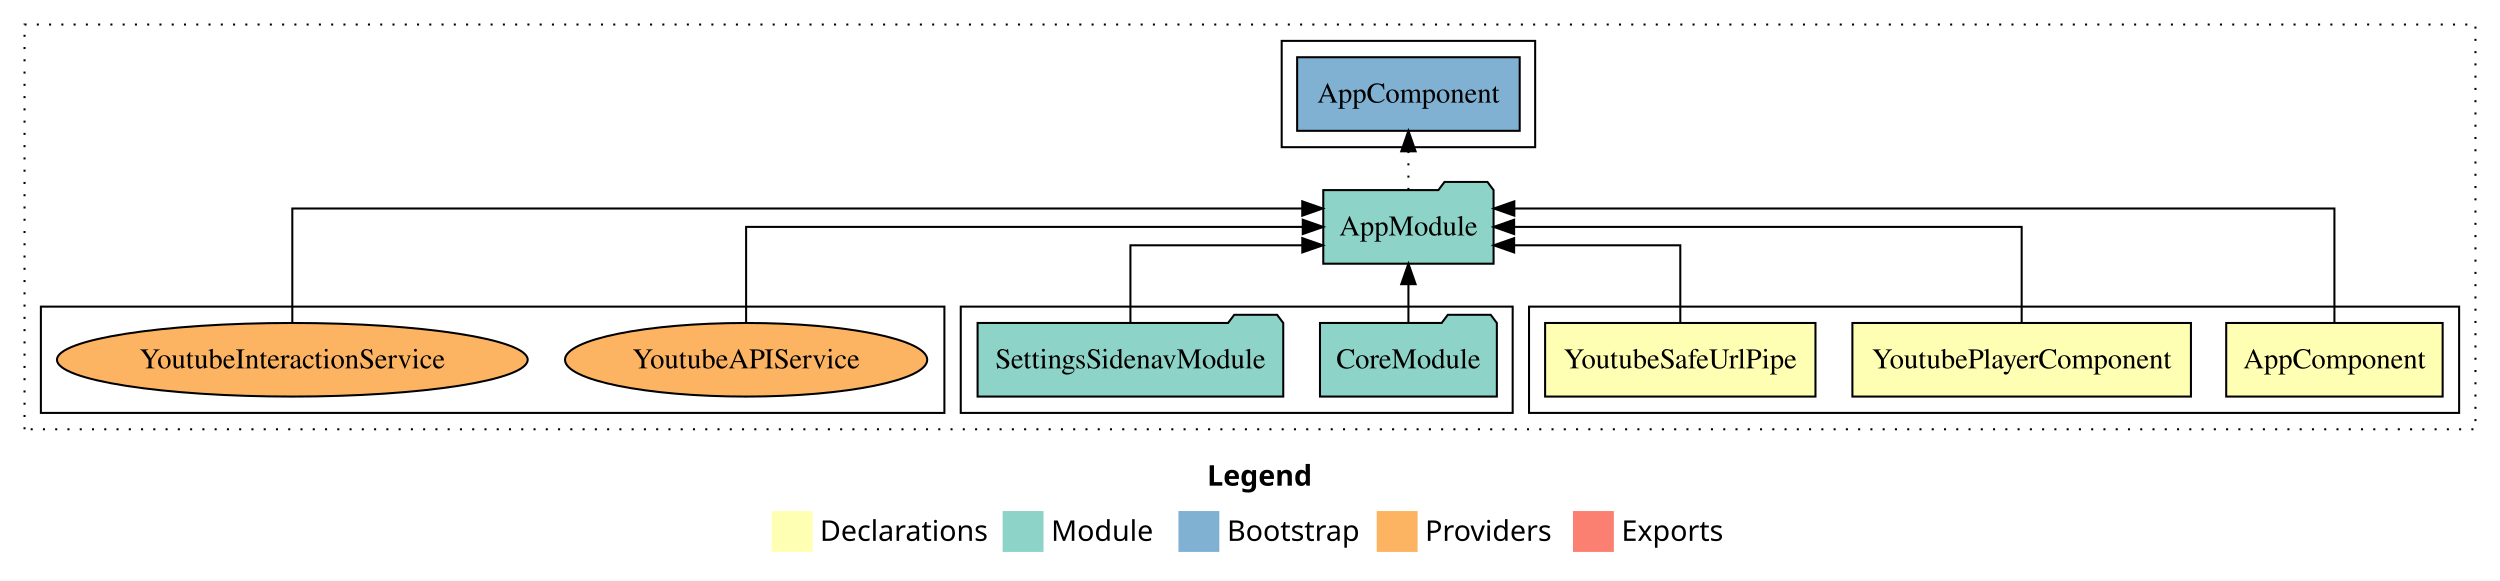
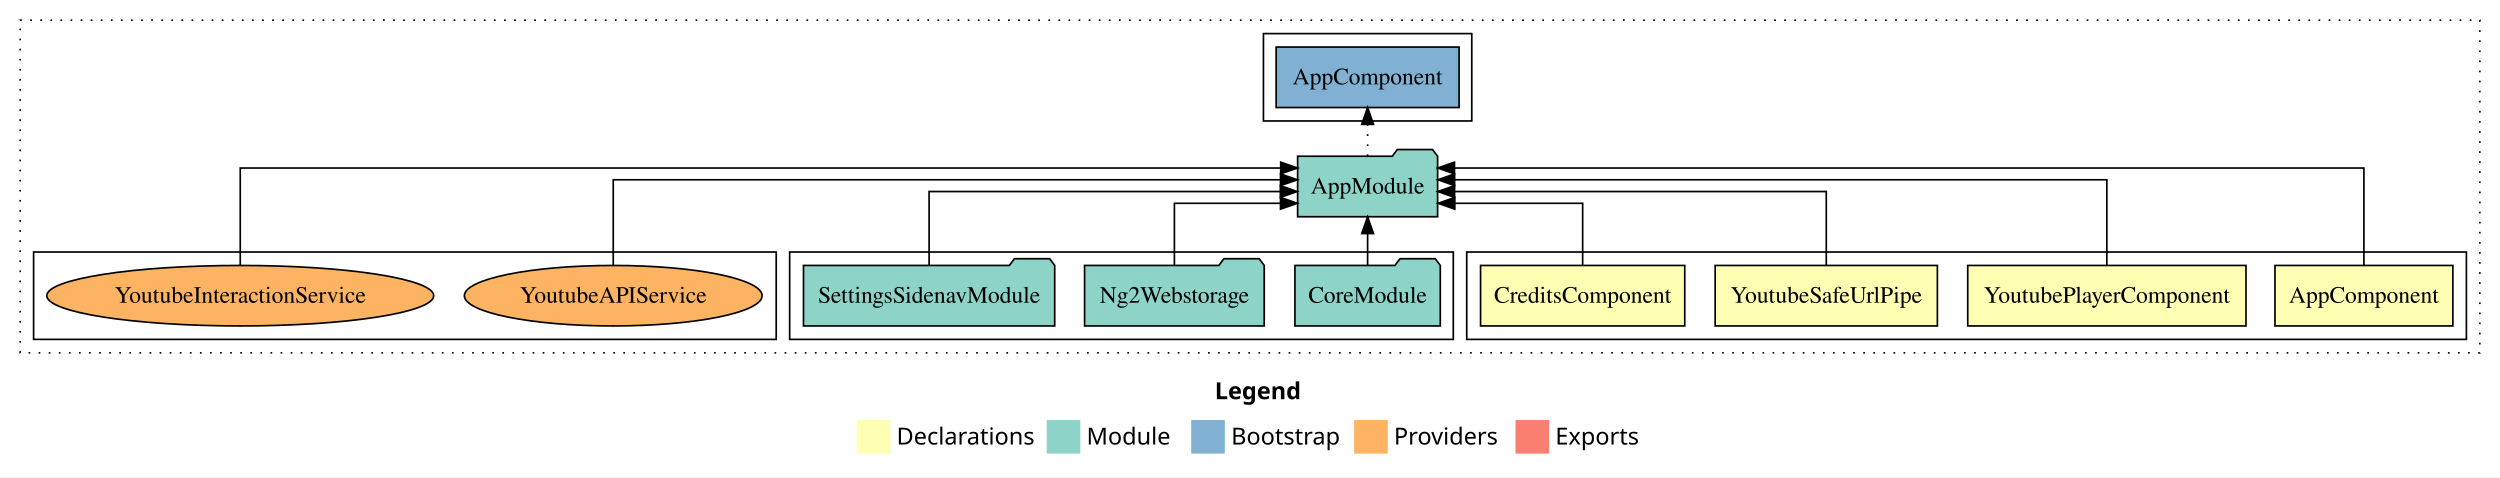
- <svg xmlns="http://www.w3.org/2000/svg" width="1223pt" height="284pt" viewBox="0.00 0.00 1223.00 284.00">
+ <svg xmlns="http://www.w3.org/2000/svg" width="1488pt" height="284pt" viewBox="0.00 0.00 1488.00 284.00">
  <g id="graph0" class="graph" transform="scale(1 1) rotate(0) translate(4 280)">
-     <polygon fill="#ffffff" stroke="transparent" points="-4,4 -4,-280 1219,-280 1219,4 -4,4" />
-     <text text-anchor="start" x="586.509" y="-42.4" font-family="sans-serif" font-weight="bold" font-size="14.00" fill="#000000">Legend</text>
-     <polygon fill="#ffffb3" stroke="transparent" points="373.5,-10 373.5,-30 393.5,-30 393.5,-10 373.5,-10" />
-     <text text-anchor="start" x="397.129" y="-15.4" font-family="sans-serif" font-size="14.00" fill="#000000">  Declarations</text>
-     <polygon fill="#8dd3c7" stroke="transparent" points="486.5,-10 486.5,-30 506.5,-30 506.5,-10 486.5,-10" />
-     <text text-anchor="start" x="510.225" y="-15.4" font-family="sans-serif" font-size="14.00" fill="#000000">  Module</text>
-     <polygon fill="#80b1d3" stroke="transparent" points="572.5,-10 572.5,-30 592.5,-30 592.5,-10 572.5,-10" />
-     <text text-anchor="start" x="596.281" y="-15.4" font-family="sans-serif" font-size="14.00" fill="#000000">  Bootstrap</text>
-     <polygon fill="#fdb462" stroke="transparent" points="669.5,-10 669.5,-30 689.5,-30 689.5,-10 669.5,-10" />
-     <text text-anchor="start" x="693.173" y="-15.4" font-family="sans-serif" font-size="14.00" fill="#000000">  Providers</text>
-     <polygon fill="#fb8072" stroke="transparent" points="765.5,-10 765.5,-30 785.5,-30 785.5,-10 765.5,-10" />
-     <text text-anchor="start" x="789.226" y="-15.4" font-family="sans-serif" font-size="14.00" fill="#000000">  Exports</text>
+     <polygon fill="#ffffff" stroke="transparent" points="-4,4 -4,-280 1484,-280 1484,4 -4,4" />
+     <text text-anchor="start" x="719.009" y="-42.4" font-family="sans-serif" font-weight="bold" font-size="14.00" fill="#000000">Legend</text>
+     <polygon fill="#ffffb3" stroke="transparent" points="506,-10 506,-30 526,-30 526,-10 506,-10" />
+     <text text-anchor="start" x="529.629" y="-15.4" font-family="sans-serif" font-size="14.00" fill="#000000">  Declarations</text>
+     <polygon fill="#8dd3c7" stroke="transparent" points="619,-10 619,-30 639,-30 639,-10 619,-10" />
+     <text text-anchor="start" x="642.725" y="-15.4" font-family="sans-serif" font-size="14.00" fill="#000000">  Module</text>
+     <polygon fill="#80b1d3" stroke="transparent" points="705,-10 705,-30 725,-30 725,-10 705,-10" />
+     <text text-anchor="start" x="728.781" y="-15.4" font-family="sans-serif" font-size="14.00" fill="#000000">  Bootstrap</text>
+     <polygon fill="#fdb462" stroke="transparent" points="802,-10 802,-30 822,-30 822,-10 802,-10" />
+     <text text-anchor="start" x="825.673" y="-15.4" font-family="sans-serif" font-size="14.00" fill="#000000">  Providers</text>
+     <polygon fill="#fb8072" stroke="transparent" points="898,-10 898,-30 918,-30 918,-10 898,-10" />
+     <text text-anchor="start" x="921.726" y="-15.4" font-family="sans-serif" font-size="14.00" fill="#000000">  Exports</text>
    <g id="clust1" class="cluster">
-       <polygon fill="none" stroke="#000000" stroke-dasharray="1,5" points="8,-70 8,-268 1207,-268 1207,-70 8,-70" />
+       <polygon fill="none" stroke="#000000" stroke-dasharray="1,5" points="8,-70 8,-268 1472,-268 1472,-70 8,-70" />
    </g>
    <g id="clust2" class="cluster">
-       <polygon fill="none" stroke="#000000" points="744,-78 744,-130 1199,-130 1199,-78 744,-78" />
+       <polygon fill="none" stroke="#000000" points="869,-78 869,-130 1464,-130 1464,-78 869,-78" />
    </g>
-     <g id="clust6" class="cluster">
-       <polygon fill="none" stroke="#000000" points="466,-78 466,-130 736,-130 736,-78 466,-78" />
-     </g>
-     <g id="clust8" class="cluster">
-       <polygon fill="none" stroke="#000000" points="623,-208 623,-260 747,-260 747,-208 623,-208" />
+     <g id="clust7" class="cluster">
+       <polygon fill="none" stroke="#000000" points="466,-78 466,-130 861,-130 861,-78 466,-78" />
    </g>
    <g id="clust9" class="cluster">
+       <polygon fill="none" stroke="#000000" points="748,-208 748,-260 872,-260 872,-208 748,-208" />
+     </g>
+     <g id="clust10" class="cluster">
      <polygon fill="none" stroke="#000000" points="16,-78 16,-130 458,-130 458,-78 16,-78" />
    </g>
    <g id="node1" class="node">
-       <polygon fill="#ffffb3" stroke="#000000" points="1190.94,-122 1085.06,-122 1085.06,-86 1190.94,-86 1190.94,-122" />
-       <text text-anchor="middle" x="1138" y="-99.8" font-family="Times,serif" font-size="14.00" fill="#000000">AppComponent</text>
+       <polygon fill="#ffffb3" stroke="#000000" points="1455.94,-122 1350.06,-122 1350.06,-86 1455.94,-86 1455.94,-122" />
+       <text text-anchor="middle" x="1403" y="-99.8" font-family="Times,serif" font-size="14.00" fill="#000000">AppComponent</text>
+     </g>
+     <g id="node5" class="node">
+       <polygon fill="#8dd3c7" stroke="#000000" points="851.657,-187 848.657,-191 827.657,-191 824.657,-187 768.343,-187 768.343,-151 851.657,-151 851.657,-187" />
+       <text text-anchor="middle" x="810" y="-164.8" font-family="Times,serif" font-size="14.00" fill="#000000">AppModule</text>
+     </g>
+     <g id="edge1" class="edge">
+       <path fill="none" stroke="#000000" d="M1403,-122.011C1403,-144.485 1403,-180 1403,-180 1403,-180 861.699,-180 861.699,-180" />
+       <polygon fill="#000000" stroke="#000000" points="861.699,-176.5 851.699,-180 861.699,-183.5 861.699,-176.5" />
+     </g>
+     <g id="node2" class="node">
+       <polygon fill="#ffffb3" stroke="#000000" points="1332.807,-122 1167.193,-122 1167.193,-86 1332.807,-86 1332.807,-122" />
+       <text text-anchor="middle" x="1250" y="-99.8" font-family="Times,serif" font-size="14.00" fill="#000000">YoutubePlayerComponent</text>
+     </g>
+     <g id="edge2" class="edge">
+       <path fill="none" stroke="#000000" d="M1250,-122.129C1250,-142.572 1250,-173 1250,-173 1250,-173 861.791,-173 861.791,-173" />
+       <polygon fill="#000000" stroke="#000000" points="861.791,-169.5 851.791,-173 861.791,-176.5 861.791,-169.5" />
+     </g>
+     <g id="node3" class="node">
+       <polygon fill="#ffffb3" stroke="#000000" points="1149.13,-122 1016.87,-122 1016.87,-86 1149.13,-86 1149.13,-122" />
+       <text text-anchor="middle" x="1083" y="-99.8" font-family="Times,serif" font-size="14.00" fill="#000000">YoutubeSafeUrlPipe</text>
+     </g>
+     <g id="edge3" class="edge">
+       <path fill="none" stroke="#000000" d="M1083,-122.267C1083,-140.555 1083,-166 1083,-166 1083,-166 861.76,-166 861.76,-166" />
+       <polygon fill="#000000" stroke="#000000" points="861.76,-162.5 851.76,-166 861.76,-169.5 861.76,-162.5" />
    </g>
    <g id="node4" class="node">
-       <polygon fill="#8dd3c7" stroke="#000000" points="726.657,-187 723.657,-191 702.657,-191 699.657,-187 643.343,-187 643.343,-151 726.657,-151 726.657,-187" />
-       <text text-anchor="middle" x="685" y="-164.8" font-family="Times,serif" font-size="14.00" fill="#000000">AppModule</text>
+       <polygon fill="#ffffb3" stroke="#000000" points="998.77,-122 877.23,-122 877.23,-86 998.77,-86 998.77,-122" />
+       <text text-anchor="middle" x="938" y="-99.8" font-family="Times,serif" font-size="14.00" fill="#000000">CreditsComponent</text>
    </g>
-     <g id="edge1" class="edge">
-       <path fill="none" stroke="#000000" d="M1138,-122.292C1138,-144.206 1138,-178 1138,-178 1138,-178 736.805,-178 736.805,-178" />
-       <polygon fill="#000000" stroke="#000000" points="736.805,-174.5 726.805,-178 736.805,-181.5 736.805,-174.5" />
+     <g id="edge4" class="edge">
+       <path fill="none" stroke="#000000" d="M938,-122.009C938,-138.049 938,-159 938,-159 938,-159 861.912,-159 861.912,-159" />
+       <polygon fill="#000000" stroke="#000000" points="861.912,-155.5 851.912,-159 861.912,-162.5 861.912,-155.5" />
    </g>
-     <g id="node2" class="node">
-       <polygon fill="#ffffb3" stroke="#000000" points="1067.807,-122 902.192,-122 902.192,-86 1067.807,-86 1067.807,-122" />
-       <text text-anchor="middle" x="985" y="-99.8" font-family="Times,serif" font-size="14.00" fill="#000000">YoutubePlayerComponent</text>
+     <g id="node9" class="node">
+       <polygon fill="#80b1d3" stroke="#000000" points="864.439,-252 755.561,-252 755.561,-216 864.439,-216 864.439,-252" />
+       <text text-anchor="middle" x="810" y="-229.8" font-family="Times,serif" font-size="14.00" fill="#000000">AppComponent </text>
    </g>
-     <g id="edge2" class="edge">
-       <path fill="none" stroke="#000000" d="M985,-122.106C985,-141.339 985,-169 985,-169 985,-169 736.714,-169 736.714,-169" />
-       <polygon fill="#000000" stroke="#000000" points="736.714,-165.5 726.714,-169 736.714,-172.5 736.714,-165.5" />
+     <g id="edge8" class="edge">
+       <path fill="none" stroke="#000000" stroke-dasharray="1,5" d="M810,-187.106C810,-187.106 810,-205.991 810,-205.991" />
+       <polygon fill="#000000" stroke="#000000" points="806.5,-205.991 810,-215.991 813.5,-205.991 806.5,-205.991" />
    </g>
-     <g id="node3" class="node">
-       <polygon fill="#ffffb3" stroke="#000000" points="884.13,-122 751.87,-122 751.87,-86 884.13,-86 884.13,-122" />
-       <text text-anchor="middle" x="818" y="-99.8" font-family="Times,serif" font-size="14.00" fill="#000000">YoutubeSafeUrlPipe</text>
+     <g id="node6" class="node">
+       <polygon fill="#8dd3c7" stroke="#000000" points="853.262,-122 850.262,-126 829.262,-126 826.262,-122 766.738,-122 766.738,-86 853.262,-86 853.262,-122" />
+       <text text-anchor="middle" x="810" y="-99.8" font-family="Times,serif" font-size="14.00" fill="#000000">CoreModule</text>
    </g>
-     <g id="edge3" class="edge">
-       <path fill="none" stroke="#000000" d="M818,-122.027C818,-138.398 818,-160 818,-160 818,-160 736.717,-160 736.717,-160" />
-       <polygon fill="#000000" stroke="#000000" points="736.717,-156.5 726.717,-160 736.717,-163.5 736.717,-156.5" />
+     <g id="edge5" class="edge">
+       <path fill="none" stroke="#000000" d="M810,-122.106C810,-122.106 810,-140.991 810,-140.991" />
+       <polygon fill="#000000" stroke="#000000" points="806.5,-140.991 810,-150.991 813.5,-140.991 806.5,-140.991" />
    </g>
    <g id="node7" class="node">
-       <polygon fill="#80b1d3" stroke="#000000" points="739.439,-252 630.561,-252 630.561,-216 739.439,-216 739.439,-252" />
-       <text text-anchor="middle" x="685" y="-229.8" font-family="Times,serif" font-size="14.00" fill="#000000">AppComponent </text>
+       <polygon fill="#8dd3c7" stroke="#000000" points="748.461,-122 745.461,-126 724.461,-126 721.461,-122 641.539,-122 641.539,-86 748.461,-86 748.461,-122" />
+       <text text-anchor="middle" x="695" y="-99.8" font-family="Times,serif" font-size="14.00" fill="#000000">Ng2Webstorage</text>
    </g>
    <g id="edge6" class="edge">
-       <path fill="none" stroke="#000000" stroke-dasharray="1,5" d="M685,-187.106C685,-187.106 685,-205.991 685,-205.991" />
-       <polygon fill="#000000" stroke="#000000" points="681.5,-205.991 685,-215.991 688.5,-205.991 681.5,-205.991" />
+       <path fill="none" stroke="#000000" d="M695,-122.009C695,-138.049 695,-159 695,-159 695,-159 758.157,-159 758.157,-159" />
+       <polygon fill="#000000" stroke="#000000" points="758.157,-162.5 768.157,-159 758.157,-155.5 758.157,-162.5" />
    </g>
-     <g id="node5" class="node">
-       <polygon fill="#8dd3c7" stroke="#000000" points="728.262,-122 725.262,-126 704.262,-126 701.262,-122 641.738,-122 641.738,-86 728.262,-86 728.262,-122" />
-       <text text-anchor="middle" x="685" y="-99.8" font-family="Times,serif" font-size="14.00" fill="#000000">CoreModule</text>
-     </g>
-     <g id="edge4" class="edge">
-       <path fill="none" stroke="#000000" d="M685,-122.106C685,-122.106 685,-140.991 685,-140.991" />
-       <polygon fill="#000000" stroke="#000000" points="681.5,-140.991 685,-150.991 688.5,-140.991 681.5,-140.991" />
-     </g>
-     <g id="node6" class="node">
+     <g id="node8" class="node">
      <polygon fill="#8dd3c7" stroke="#000000" points="623.766,-122 620.766,-126 599.766,-126 596.766,-122 474.234,-122 474.234,-86 623.766,-86 623.766,-122" />
      <text text-anchor="middle" x="549" y="-99.8" font-family="Times,serif" font-size="14.00" fill="#000000">SettingsSidenavModule</text>
    </g>
-     <g id="edge5" class="edge">
-       <path fill="none" stroke="#000000" d="M549,-122.027C549,-138.398 549,-160 549,-160 549,-160 633.086,-160 633.086,-160" />
-       <polygon fill="#000000" stroke="#000000" points="633.086,-163.5 643.086,-160 633.086,-156.5 633.086,-163.5" />
+     <g id="edge7" class="edge">
+       <path fill="none" stroke="#000000" d="M549,-122.267C549,-140.555 549,-166 549,-166 549,-166 758.066,-166 758.066,-166" />
+       <polygon fill="#000000" stroke="#000000" points="758.066,-169.5 768.066,-166 758.066,-162.5 758.066,-169.5" />
    </g>
-     <g id="node8" class="node">
+     <g id="node10" class="node">
      <ellipse fill="#fdb462" stroke="#000000" cx="361" cy="-104" rx="88.604" ry="18" />
      <text text-anchor="middle" x="361" y="-99.8" font-family="Times,serif" font-size="14.00" fill="#000000">YoutubeAPIService</text>
    </g>
-     <g id="edge7" class="edge">
-       <path fill="none" stroke="#000000" d="M361,-122.106C361,-141.339 361,-169 361,-169 361,-169 633.306,-169 633.306,-169" />
-       <polygon fill="#000000" stroke="#000000" points="633.306,-172.5 643.306,-169 633.306,-165.5 633.306,-172.5" />
+     <g id="edge9" class="edge">
+       <path fill="none" stroke="#000000" d="M361,-122.129C361,-142.572 361,-173 361,-173 361,-173 758.162,-173 758.162,-173" />
+       <polygon fill="#000000" stroke="#000000" points="758.162,-176.5 768.162,-173 758.162,-169.5 758.162,-176.5" />
    </g>
-     <g id="node9" class="node">
+     <g id="node11" class="node">
      <ellipse fill="#fdb462" stroke="#000000" cx="139" cy="-104" rx="115.147" ry="18" />
      <text text-anchor="middle" x="139" y="-99.8" font-family="Times,serif" font-size="14.00" fill="#000000">YoutubeInteractionService</text>
    </g>
-     <g id="edge8" class="edge">
-       <path fill="none" stroke="#000000" d="M139,-122.292C139,-144.206 139,-178 139,-178 139,-178 633.063,-178 633.063,-178" />
-       <polygon fill="#000000" stroke="#000000" points="633.063,-181.5 643.063,-178 633.063,-174.5 633.063,-181.5" />
+     <g id="edge10" class="edge">
+       <path fill="none" stroke="#000000" d="M139,-122.011C139,-144.485 139,-180 139,-180 139,-180 758.279,-180 758.279,-180" />
+       <polygon fill="#000000" stroke="#000000" points="758.279,-183.5 768.279,-180 758.279,-176.5 758.279,-183.5" />
    </g>
  </g>
</svg>
